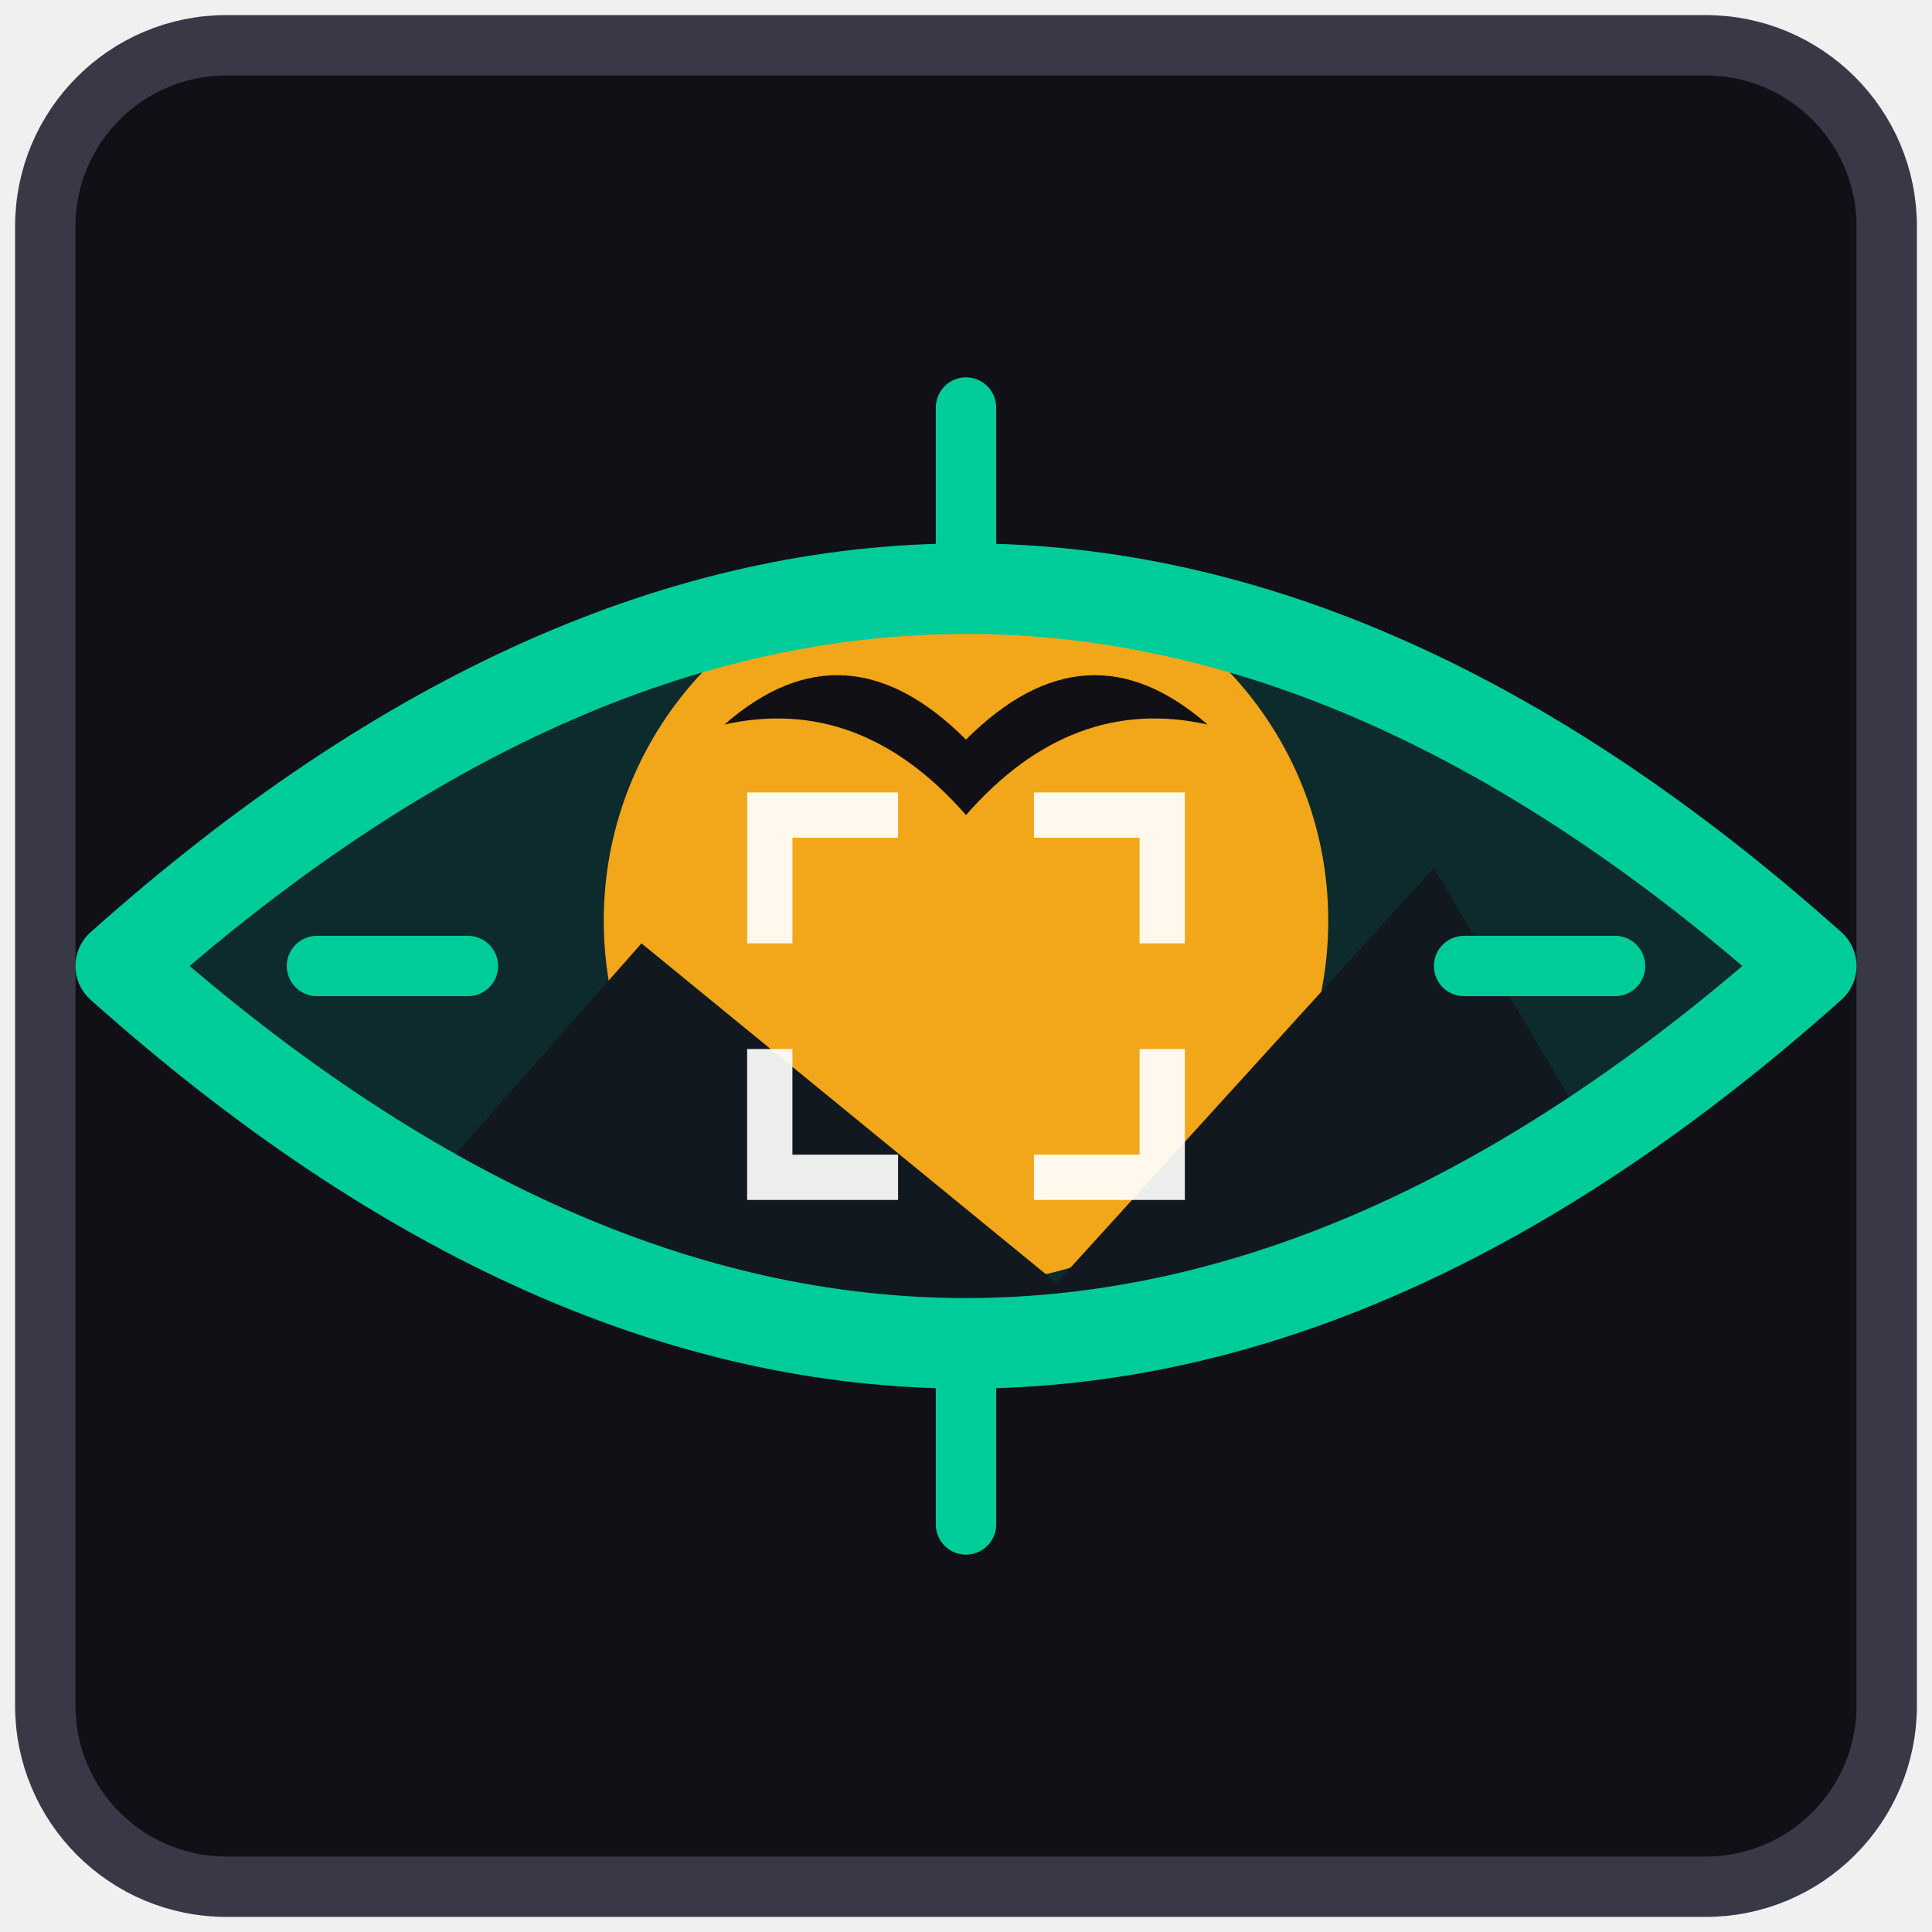
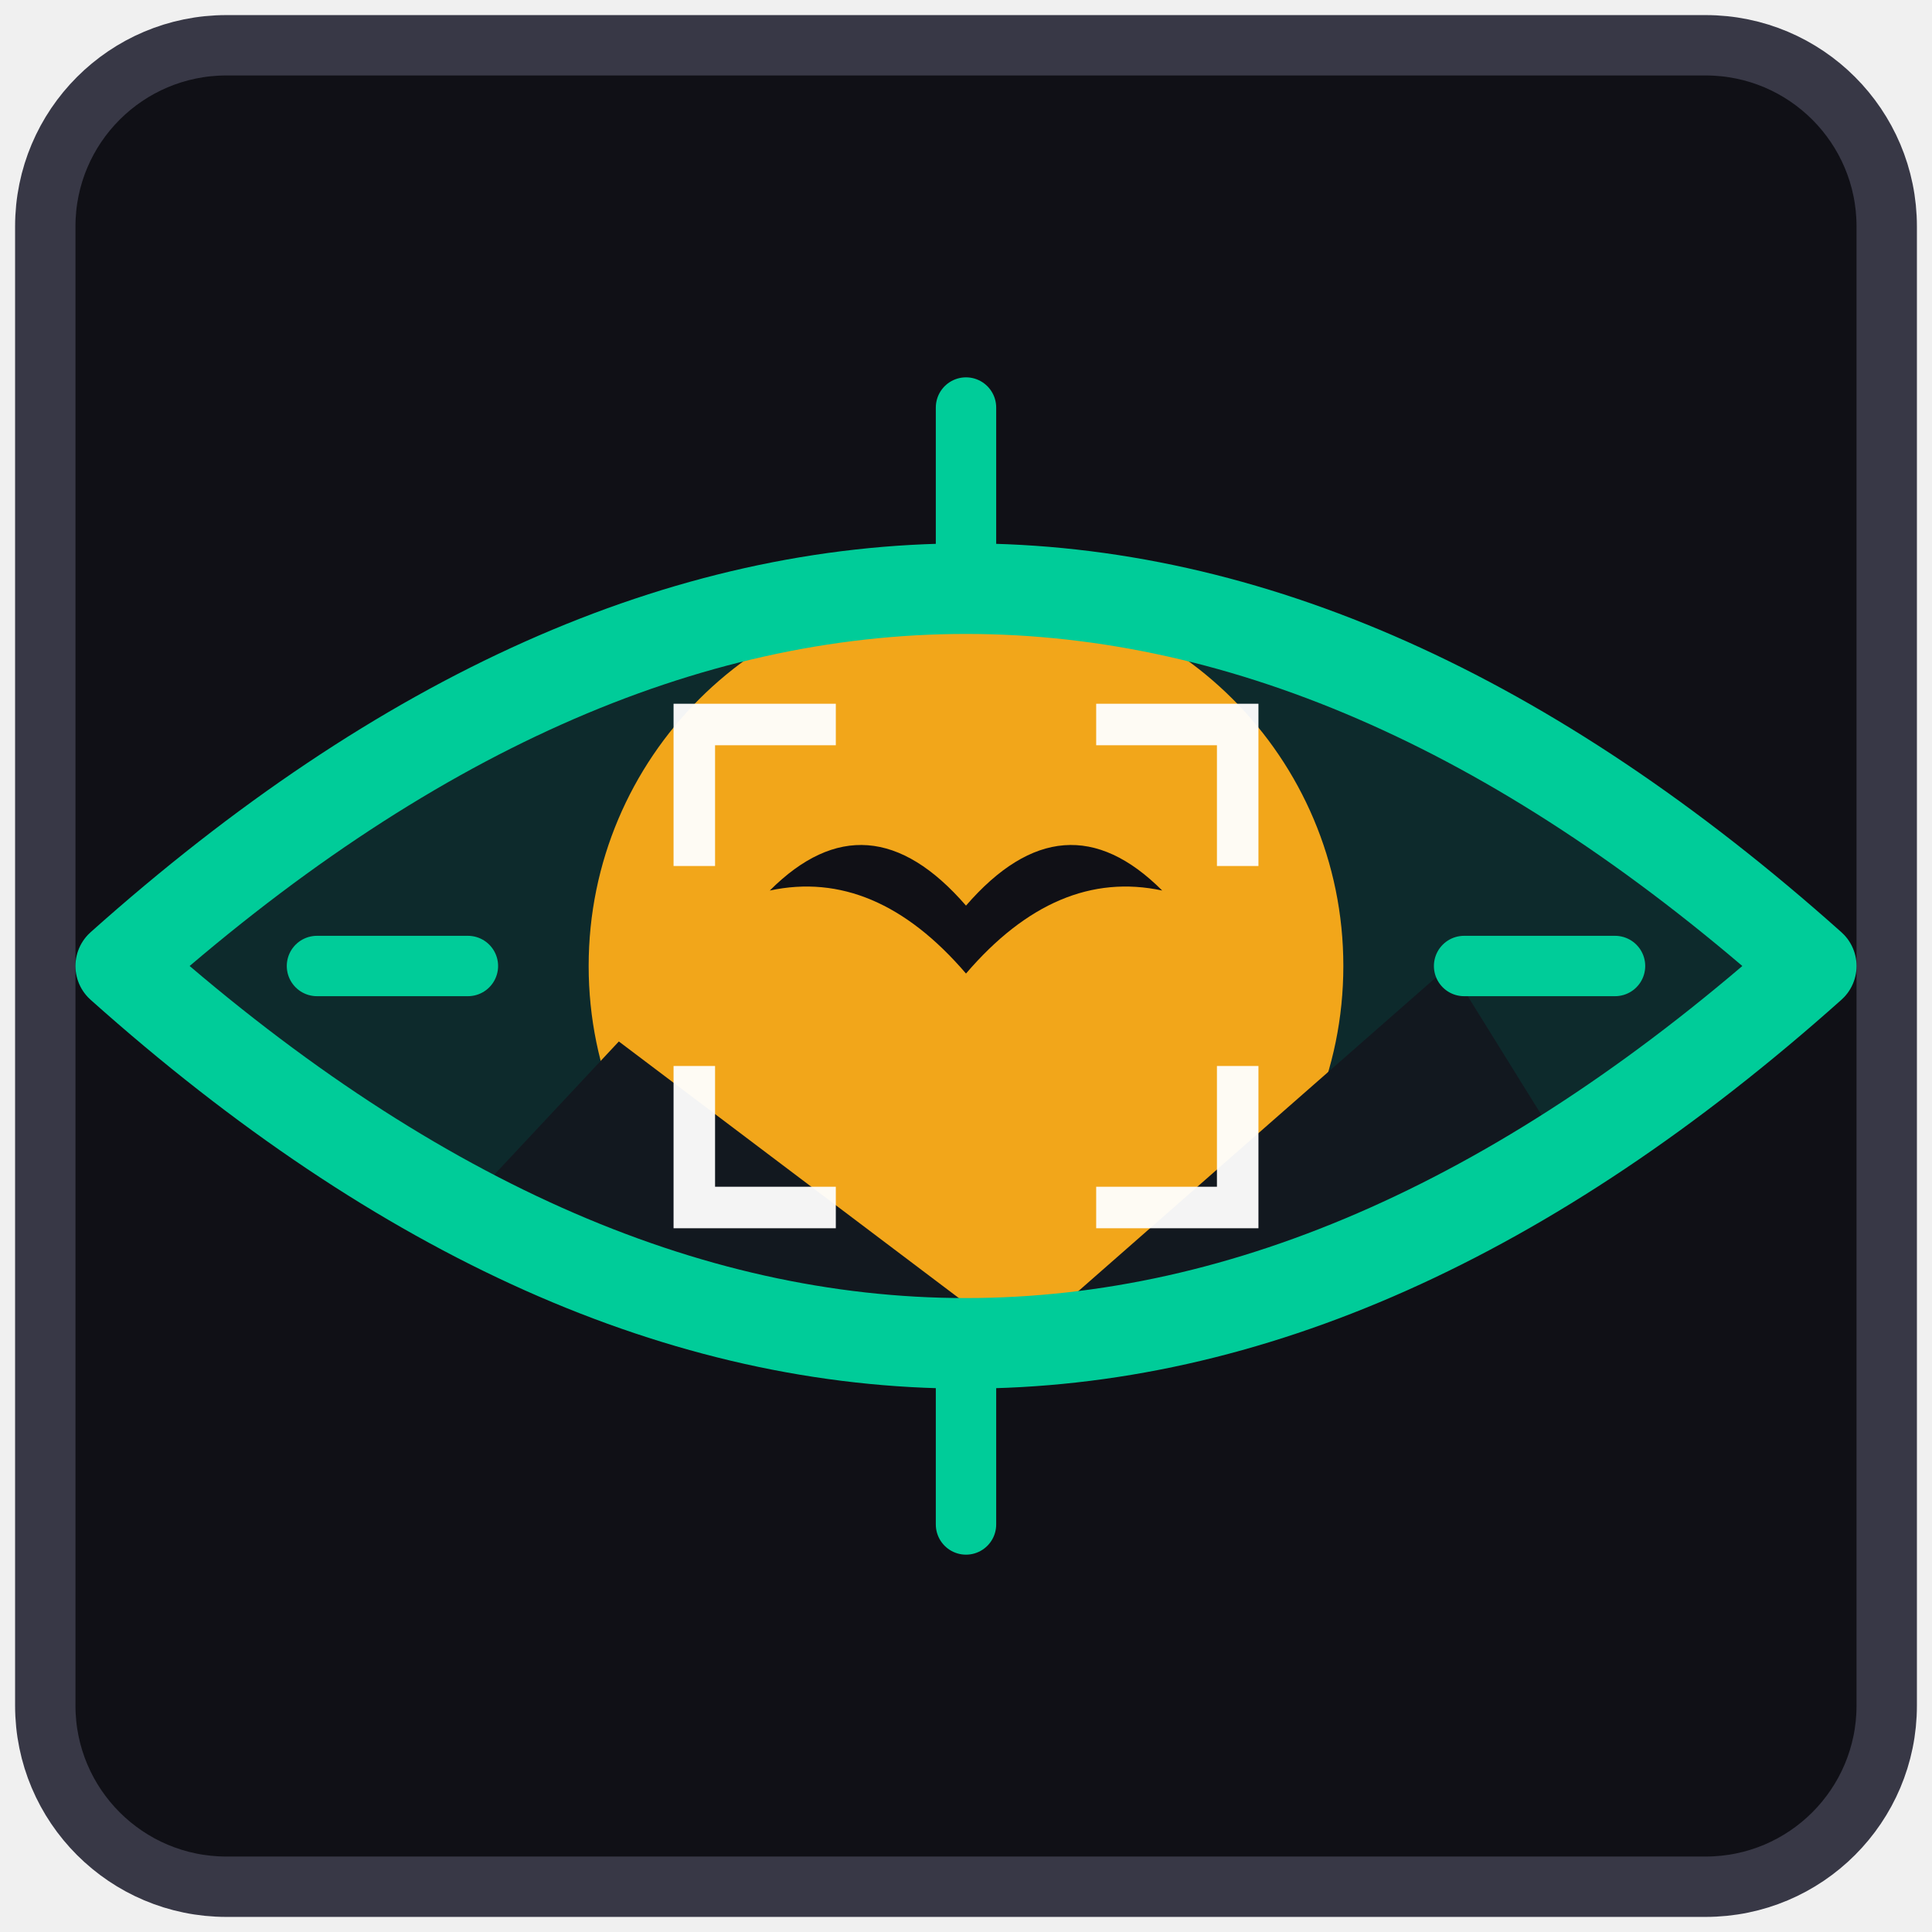
<svg xmlns="http://www.w3.org/2000/svg" viewBox="0 0 256 256" width="256" height="256">
  <defs>
-     <clipPath id="smallEyeClip">
+     <clipPath id="smallEyeClip1">
      <path d="M 16 128 Q 128 28 240 128 Q 128 228 16 128 Z" />
    </clipPath>
  </defs>
  <rect x="6" y="6" width="244" height="244" rx="24" fill="#101016" stroke="#383846" stroke-width="8" />
-   <g clip-path="url(#smallEyeClip)">
+   <g clip-path="url(#smallEyeClip1)">
    <rect x="16" y="28" width="224" height="200" fill="#0d2a2c" />
-     <circle cx="128" cy="122" r="48" fill="#f2a61a" />
-     <path d="M 96 96 Q 112 82 128 98 Q 144 82 160 96 Q 142 92 128 108 Q 114 92 96 96 Z" fill="#101016" />
-     <polygon points="10,210 85,125 140,170 190,115 246,210" fill="#12181f" />
-   </g>
-   <g fill="none" stroke="#ffffff" stroke-width="6" stroke-linecap="square" opacity="0.92">
-     <path d="M 102 122 L 102 108 L 116 108" />
-     <path d="M 140 108 L 154 108 L 154 122" />
-     <path d="M 102 142 L 102 156 L 116 156" />
-     <path d="M 140 156 L 154 156 L 154 142" />
+     <circle cx="128" cy="128" r="50" fill="#f2a61a" />
+     <polygon points="10,215 82,138 135,178 192,128 246,215" fill="#12181f" />
+     <path d="M 102 118 Q 115 105 128 120 Q 141 105 154 118 Q 140 115 128 129 Q 116 115 102 118 Z" fill="#101016" />
+     <g fill="none" stroke="#ffffff" stroke-width="5.5" stroke-linecap="square" opacity="0.95">
+       <path d="M 92 112 L 92 96 L 108 96" />
+       <path d="M 148 96 L 164 96 L 164 112" />
+       <path d="M 92 144 L 92 160 L 108 160" />
+       <path d="M 148 160 L 164 160 L 164 144" />
+     </g>
  </g>
  <path d="M 16 128 Q 128 28 240 128 Q 128 228 16 128 Z" fill="none" stroke="#00cc99" stroke-width="12" stroke-linejoin="round" />
  <line x1="128" y1="54" x2="128" y2="74" stroke="#00cc99" stroke-width="8" stroke-linecap="round" />
  <line x1="128" y1="182" x2="128" y2="202" stroke="#00cc99" stroke-width="8" stroke-linecap="round" />
  <line x1="42" y1="128" x2="62" y2="128" stroke="#00cc99" stroke-width="8" stroke-linecap="round" />
  <line x1="194" y1="128" x2="214" y2="128" stroke="#00cc99" stroke-width="8" stroke-linecap="round" />
</svg>
